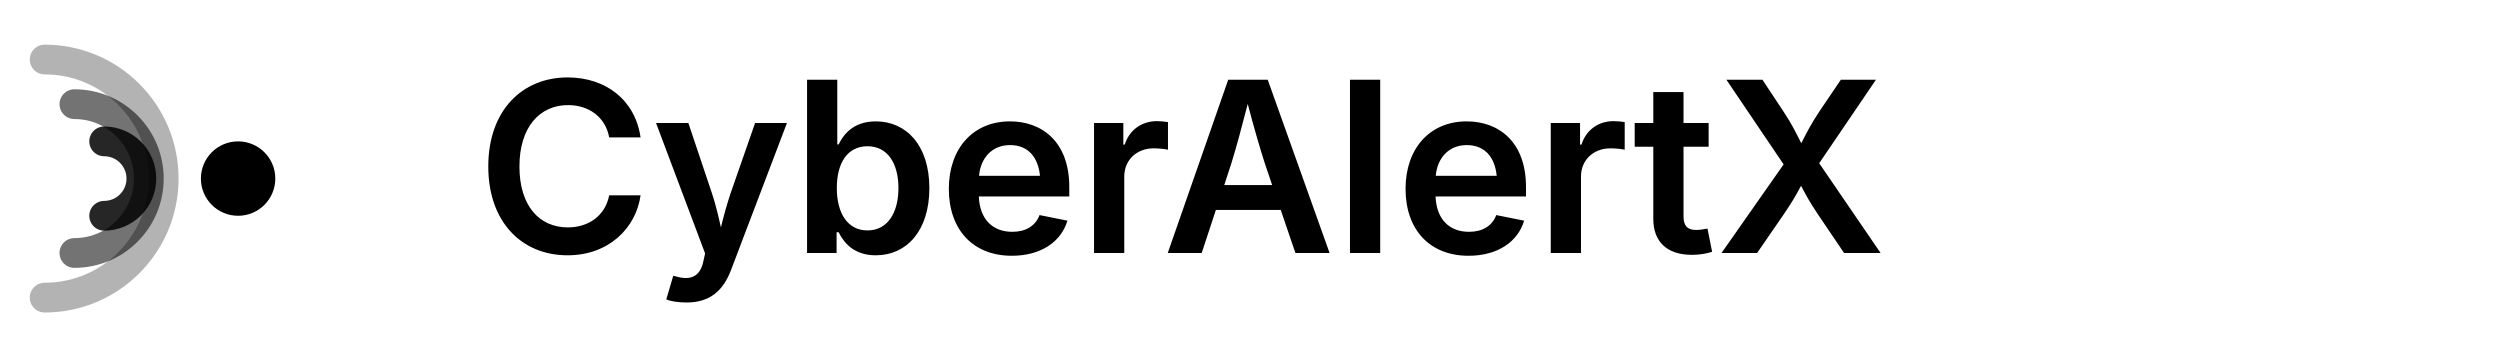
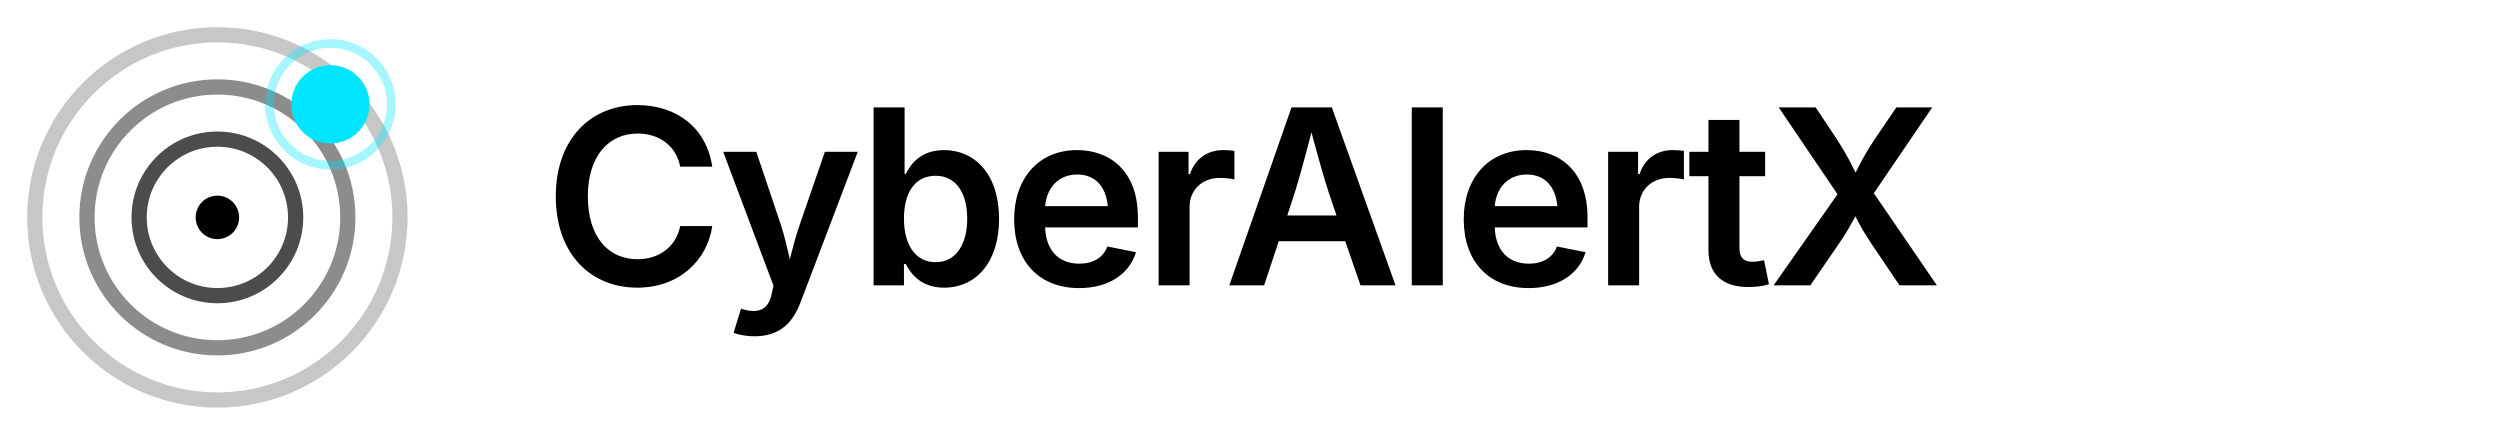
- <svg xmlns="http://www.w3.org/2000/svg" viewBox="0 0 168 24" height="24" role="img" aria-label="CyberAlertX logo">
-   <g fill="none" stroke="currentColor" stroke-width="2" stroke-linecap="round" stroke-linejoin="round">
-     <path d="M3 4 A8 8 0 0 1 3 20" opacity="0.30" />
-     <path d="M5 7 A5 5 0 0 1 5 17" opacity="0.55" />
-     <path d="M7 9.5 A2.5 2.5 0 0 1 7 14.5" opacity="0.85" />
-   </g>
-   <circle cx="16" cy="12" r="2.5" fill="currentColor" />
-   <text x="32" y="17" font-family="Inter, -apple-system, BlinkMacSystemFont, 'Segoe UI', system-ui, sans-serif" font-size="16" font-weight="600" letter-spacing="-0.005em" fill="currentColor">CyberAlertX</text>
+ <svg xmlns="http://www.w3.org/2000/svg" viewBox="0 0 184 32" height="24" role="img" aria-label="CyberAlertX logo">
+   <svg x="0" y="0" viewBox="0 0 100 100" width="32" height="32">
+     <g fill="none" stroke="currentColor" stroke-width="3.5">
+       <circle cx="50" cy="50" r="42" opacity="0.22" />
+       <circle cx="50" cy="50" r="30" opacity="0.45" />
+       <circle cx="50" cy="50" r="18" opacity="0.7" />
+     </g>
+     <circle cx="50" cy="50" r="5" fill="currentColor" />
+     <circle cx="76" cy="24" r="14" fill="none" stroke="#00E5FF" stroke-width="2" opacity="0.35" />
+     <circle cx="76" cy="24" r="9" fill="#00E5FF" />
+   </svg>
+   <text x="40" y="21" font-family="'Space Grotesk', Inter, -apple-system, BlinkMacSystemFont, 'Segoe UI', system-ui, sans-serif" font-size="18" font-weight="600" letter-spacing="-0.025em" fill="currentColor">CyberAlertX</text>
</svg>
